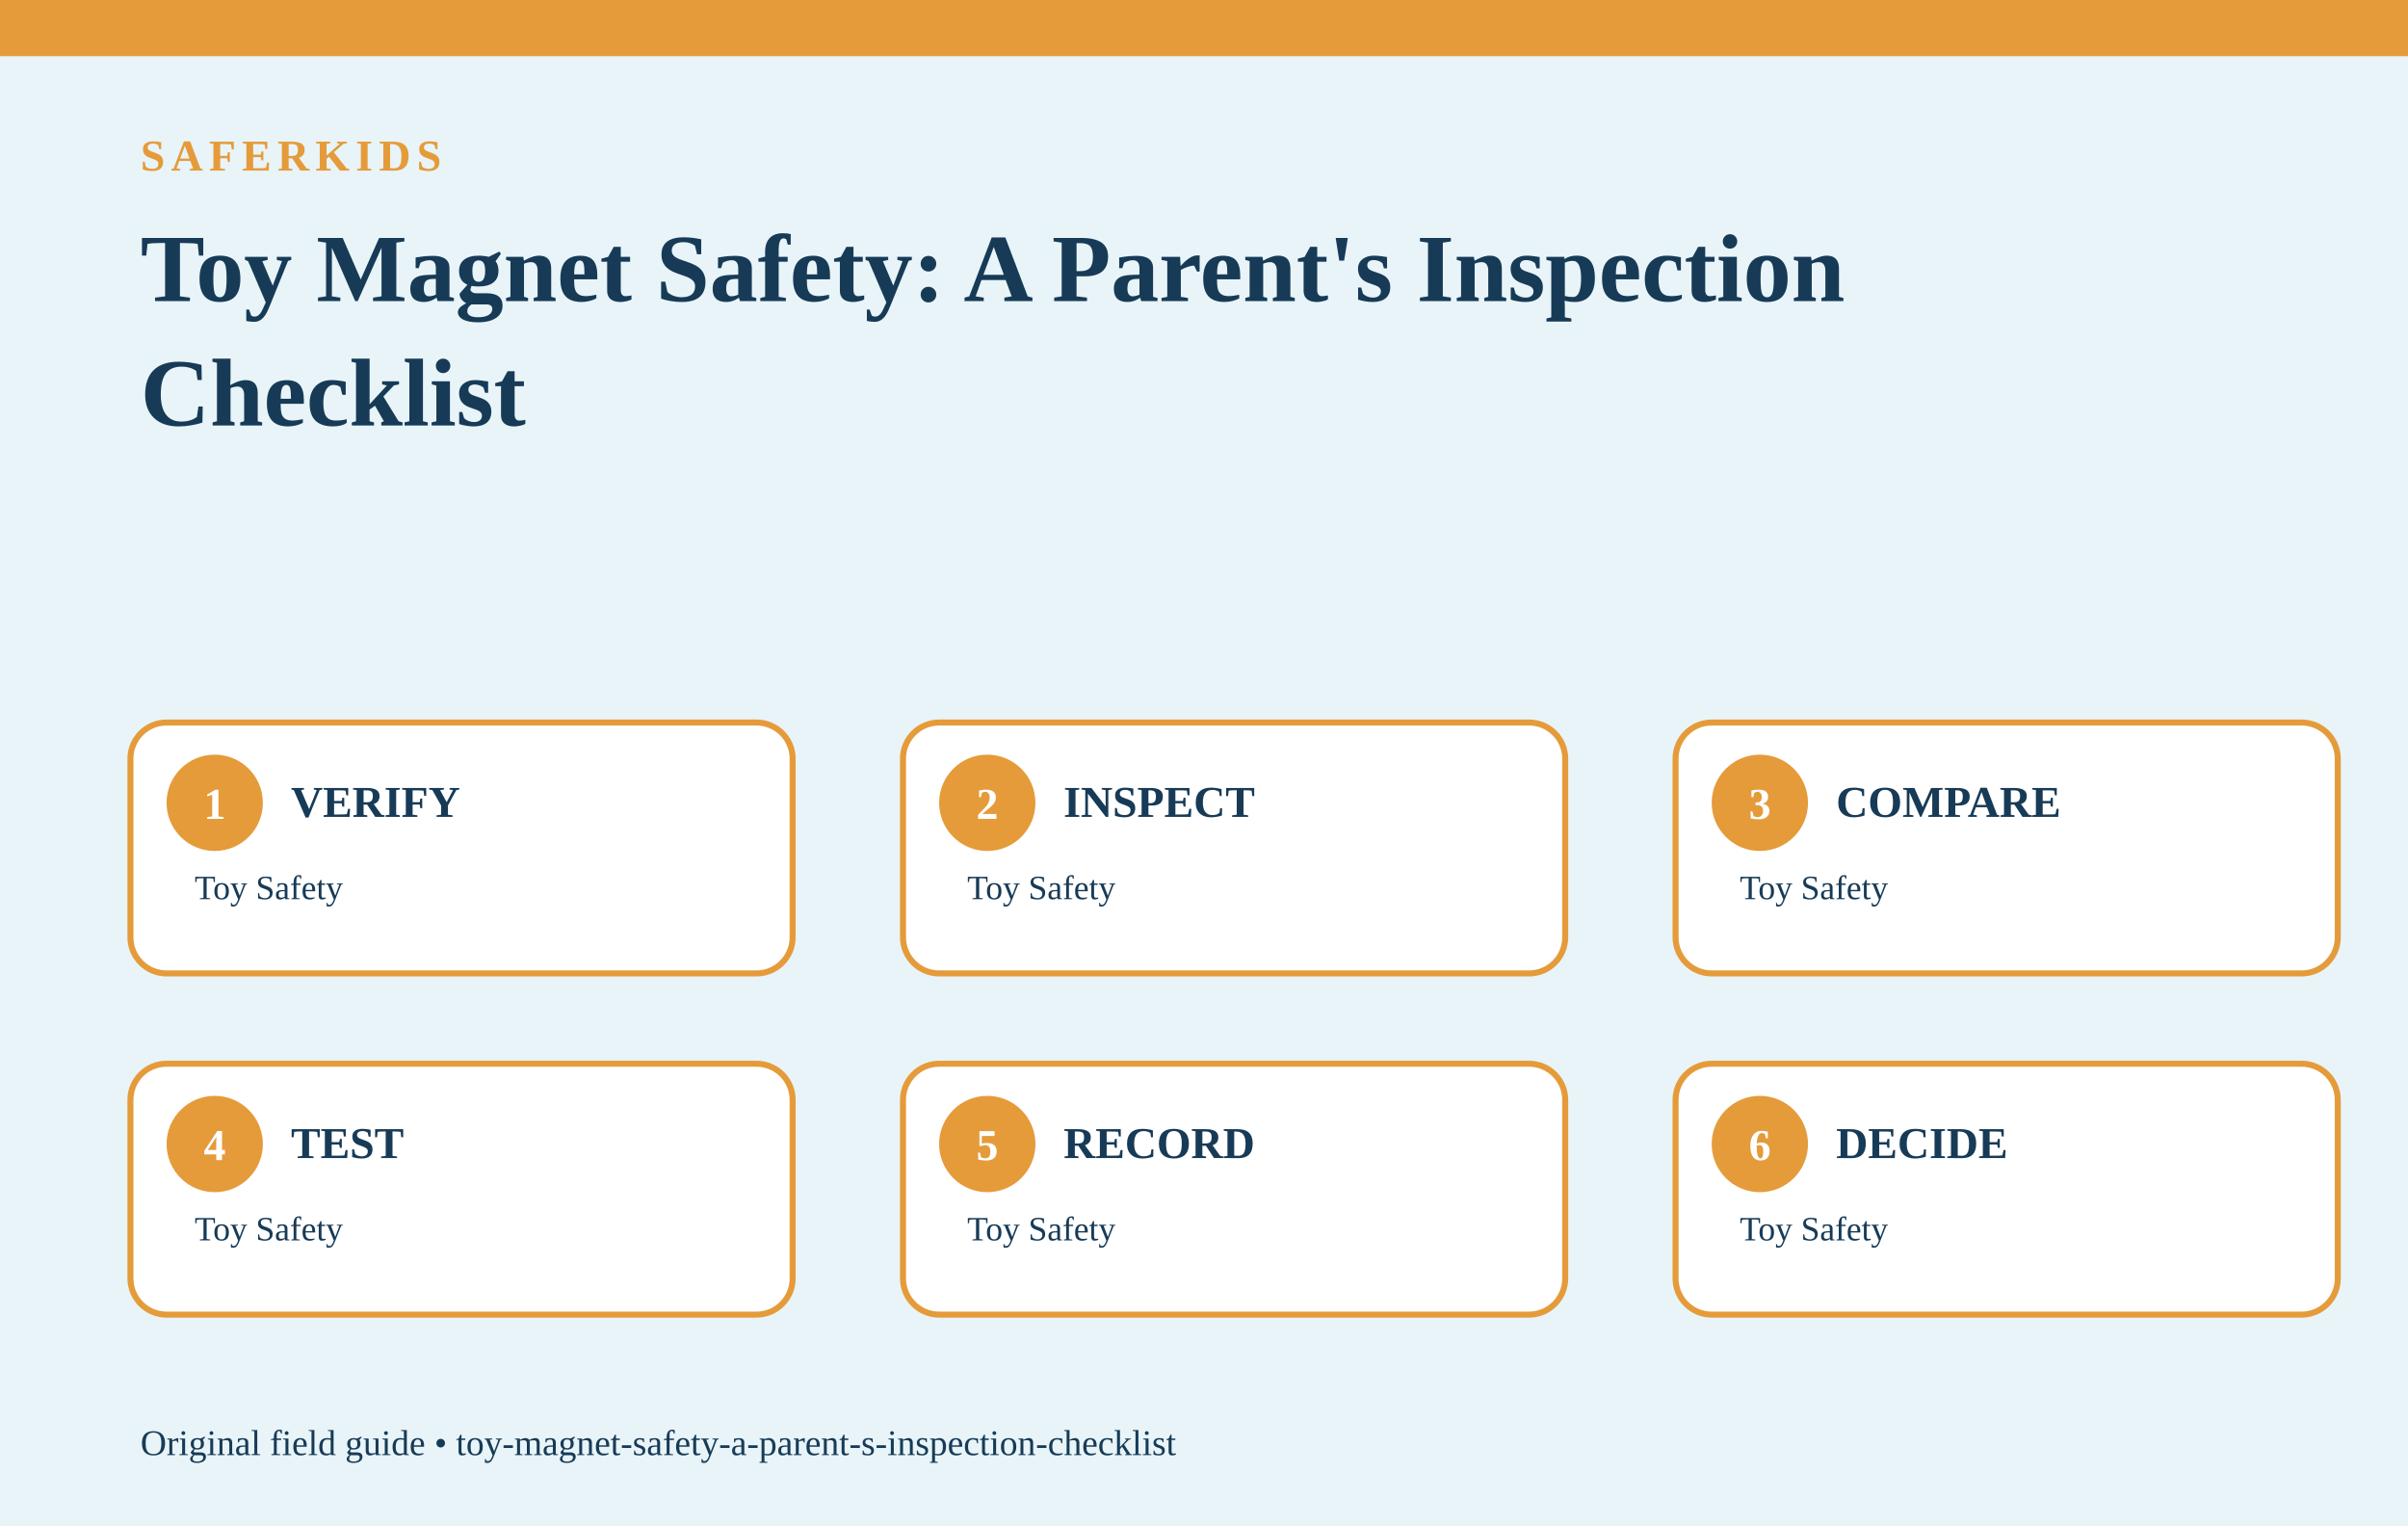
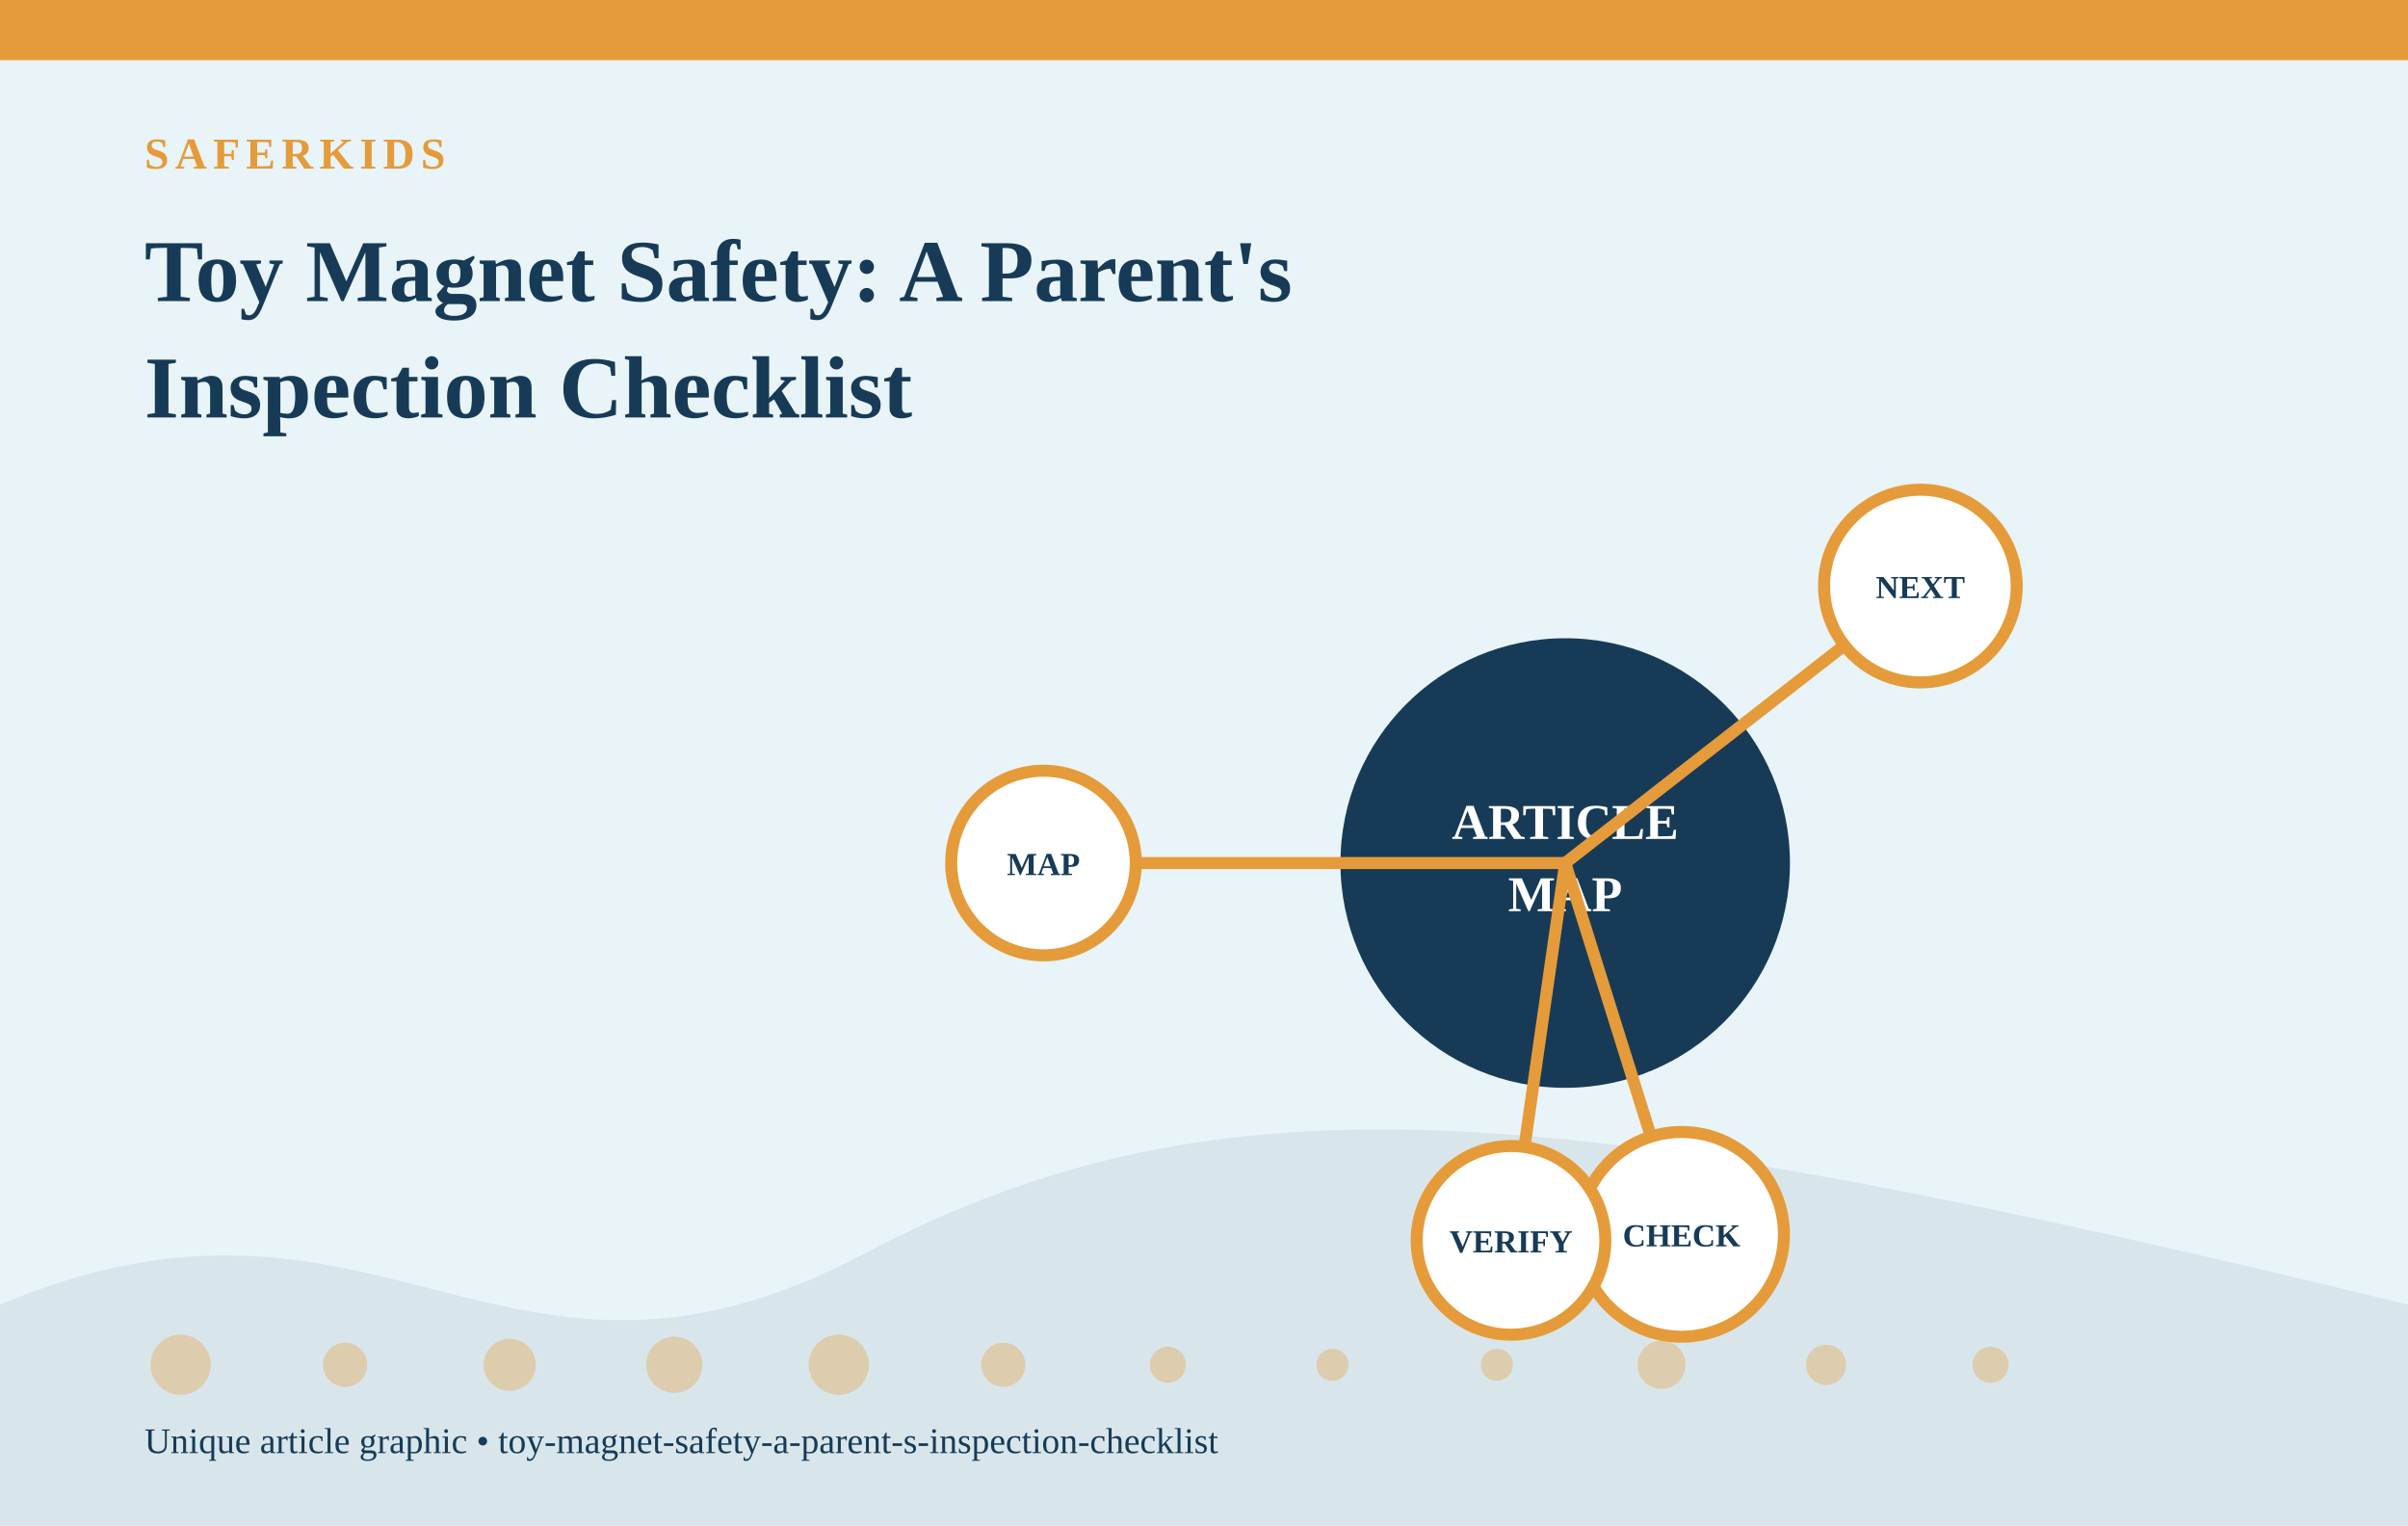
- <svg xmlns="http://www.w3.org/2000/svg" width="1200" height="760" viewBox="0 0 1200 760" role="img" aria-labelledby="t d">
-   <rect width="1200" height="760" fill="#E8F4F8" />
-   <rect width="1200" height="28" fill="#E59B3A" />
-   <text x="70" y="85" fill="#E59B3A" font-size="22" font-weight="700" letter-spacing="3">SAFERKIDS</text>
-   <text x="70" y="150" fill="#173B57" font-size="48" font-weight="700">Toy Magnet Safety: A Parent's Inspection</text>
-   <text x="70" y="212" fill="#173B57" font-size="48" font-weight="700">Checklist</text>
-   <g transform="translate(65 360)">
-     <rect width="330" height="125" rx="18" fill="white" stroke="#E59B3A" stroke-width="3" />
-     <circle cx="42" cy="40" r="24" fill="#E59B3A" />
-     <text x="42" y="48" text-anchor="middle" fill="white" font-size="22" font-weight="700">1</text>
-     <text x="80" y="47" fill="#173B57" font-size="22" font-weight="700">VERIFY</text>
-     <text x="32" y="88" fill="#173B57" font-size="17">Toy Safety</text>
-   </g>
-   <g transform="translate(450 360)">
-     <rect width="330" height="125" rx="18" fill="white" stroke="#E59B3A" stroke-width="3" />
-     <circle cx="42" cy="40" r="24" fill="#E59B3A" />
-     <text x="42" y="48" text-anchor="middle" fill="white" font-size="22" font-weight="700">2</text>
-     <text x="80" y="47" fill="#173B57" font-size="22" font-weight="700">INSPECT</text>
-     <text x="32" y="88" fill="#173B57" font-size="17">Toy Safety</text>
-   </g>
-   <g transform="translate(835 360)">
-     <rect width="330" height="125" rx="18" fill="white" stroke="#E59B3A" stroke-width="3" />
-     <circle cx="42" cy="40" r="24" fill="#E59B3A" />
-     <text x="42" y="48" text-anchor="middle" fill="white" font-size="22" font-weight="700">3</text>
-     <text x="80" y="47" fill="#173B57" font-size="22" font-weight="700">COMPARE</text>
-     <text x="32" y="88" fill="#173B57" font-size="17">Toy Safety</text>
-   </g>
-   <g transform="translate(65 530)">
-     <rect width="330" height="125" rx="18" fill="white" stroke="#E59B3A" stroke-width="3" />
-     <circle cx="42" cy="40" r="24" fill="#E59B3A" />
-     <text x="42" y="48" text-anchor="middle" fill="white" font-size="22" font-weight="700">4</text>
-     <text x="80" y="47" fill="#173B57" font-size="22" font-weight="700">TEST</text>
-     <text x="32" y="88" fill="#173B57" font-size="17">Toy Safety</text>
-   </g>
-   <g transform="translate(450 530)">
-     <rect width="330" height="125" rx="18" fill="white" stroke="#E59B3A" stroke-width="3" />
-     <circle cx="42" cy="40" r="24" fill="#E59B3A" />
-     <text x="42" y="48" text-anchor="middle" fill="white" font-size="22" font-weight="700">5</text>
-     <text x="80" y="47" fill="#173B57" font-size="22" font-weight="700">RECORD</text>
-     <text x="32" y="88" fill="#173B57" font-size="17">Toy Safety</text>
-   </g>
-   <g transform="translate(835 530)">
-     <rect width="330" height="125" rx="18" fill="white" stroke="#E59B3A" stroke-width="3" />
-     <circle cx="42" cy="40" r="24" fill="#E59B3A" />
-     <text x="42" y="48" text-anchor="middle" fill="white" font-size="22" font-weight="700">6</text>
-     <text x="80" y="47" fill="#173B57" font-size="22" font-weight="700">DECIDE</text>
-     <text x="32" y="88" fill="#173B57" font-size="17">Toy Safety</text>
-   </g>
-   <text x="70" y="725" fill="#173B57" font-size="18">Original field guide • toy-magnet-safety-a-parent-s-inspection-checklist</text>
+ <svg xmlns="http://www.w3.org/2000/svg" width="1200" height="760" viewBox="0 0 1200 760" role="img" aria-labelledby="title desc">
+   <rect width="1200" height="760" fill="#e8f4f8" />
+   <rect width="1200" height="30" fill="#e59b3a" />
+   <path d="M0 650 C190 570 250 720 430 625 S780 548 1200 650 L1200 760 L0 760 Z" fill="#173b57" opacity="0.08" />
+   <text x="72" y="84" fill="#e59b3a" font-size="22" font-weight="800" letter-spacing="3">SAFERKIDS</text>
+   <text x="72" y="150" fill="#173b57" font-size="44" font-weight="800">Toy Magnet Safety: A Parent's</text>
+   <text x="72" y="208" fill="#173b57" font-size="44" font-weight="800">Inspection Checklist</text>
+   <circle cx="780" cy="430" r="112" fill="#173b57" />
+   <text x="780" y="418" text-anchor="middle" fill="white" font-size="25" font-weight="800">ARTICLE</text>
+   <text x="780" y="454" text-anchor="middle" fill="white" font-size="25" font-weight="800">MAP</text>
+   <line x1="780" y1="430" x2="838" y2="615" stroke="#e59b3a" stroke-width="6" />
+   <circle cx="838" cy="615" r="51" fill="white" stroke="#e59b3a" stroke-width="6" />
+   <text x="838" y="621" text-anchor="middle" fill="#173b57" font-size="16" font-weight="800">CHECK</text>
+   <line x1="780" y1="430" x2="753" y2="618" stroke="#e59b3a" stroke-width="6" />
+   <circle cx="753" cy="618" r="47" fill="white" stroke="#e59b3a" stroke-width="6" />
+   <text x="753" y="624" text-anchor="middle" fill="#173b57" font-size="16" font-weight="800">VERIFY</text>
+   <line x1="780" y1="430" x2="520" y2="430" stroke="#e59b3a" stroke-width="6" />
+   <circle cx="520" cy="430" r="46" fill="white" stroke="#e59b3a" stroke-width="6" />
+   <text x="520" y="436" text-anchor="middle" fill="#173b57" font-size="16" font-weight="800">MAP</text>
+   <line x1="780" y1="430" x2="957" y2="292" stroke="#e59b3a" stroke-width="6" />
+   <circle cx="957" cy="292" r="48" fill="white" stroke="#e59b3a" stroke-width="6" />
+   <text x="957" y="298" text-anchor="middle" fill="#173b57" font-size="16" font-weight="800">NEXT</text>
+   <circle cx="90" cy="680" r="15" fill="#e59b3a" opacity="0.35" />
+   <circle cx="172" cy="680" r="11" fill="#e59b3a" opacity="0.35" />
+   <circle cx="254" cy="680" r="13" fill="#e59b3a" opacity="0.35" />
+   <circle cx="336" cy="680" r="14" fill="#e59b3a" opacity="0.35" />
+   <circle cx="418" cy="680" r="15" fill="#e59b3a" opacity="0.35" />
+   <circle cx="500" cy="680" r="11" fill="#e59b3a" opacity="0.35" />
+   <circle cx="582" cy="680" r="9" fill="#e59b3a" opacity="0.35" />
+   <circle cx="664" cy="680" r="8" fill="#e59b3a" opacity="0.35" />
+   <circle cx="746" cy="680" r="8" fill="#e59b3a" opacity="0.35" />
+   <circle cx="828" cy="680" r="12" fill="#e59b3a" opacity="0.35" />
+   <circle cx="910" cy="680" r="10" fill="#e59b3a" opacity="0.35" />
+   <circle cx="992" cy="680" r="9" fill="#e59b3a" opacity="0.35" />
+   <text x="72" y="724" fill="#173b57" font-size="18">Unique article graphic • toy-magnet-safety-a-parent-s-inspection-checklist</text>
</svg>
